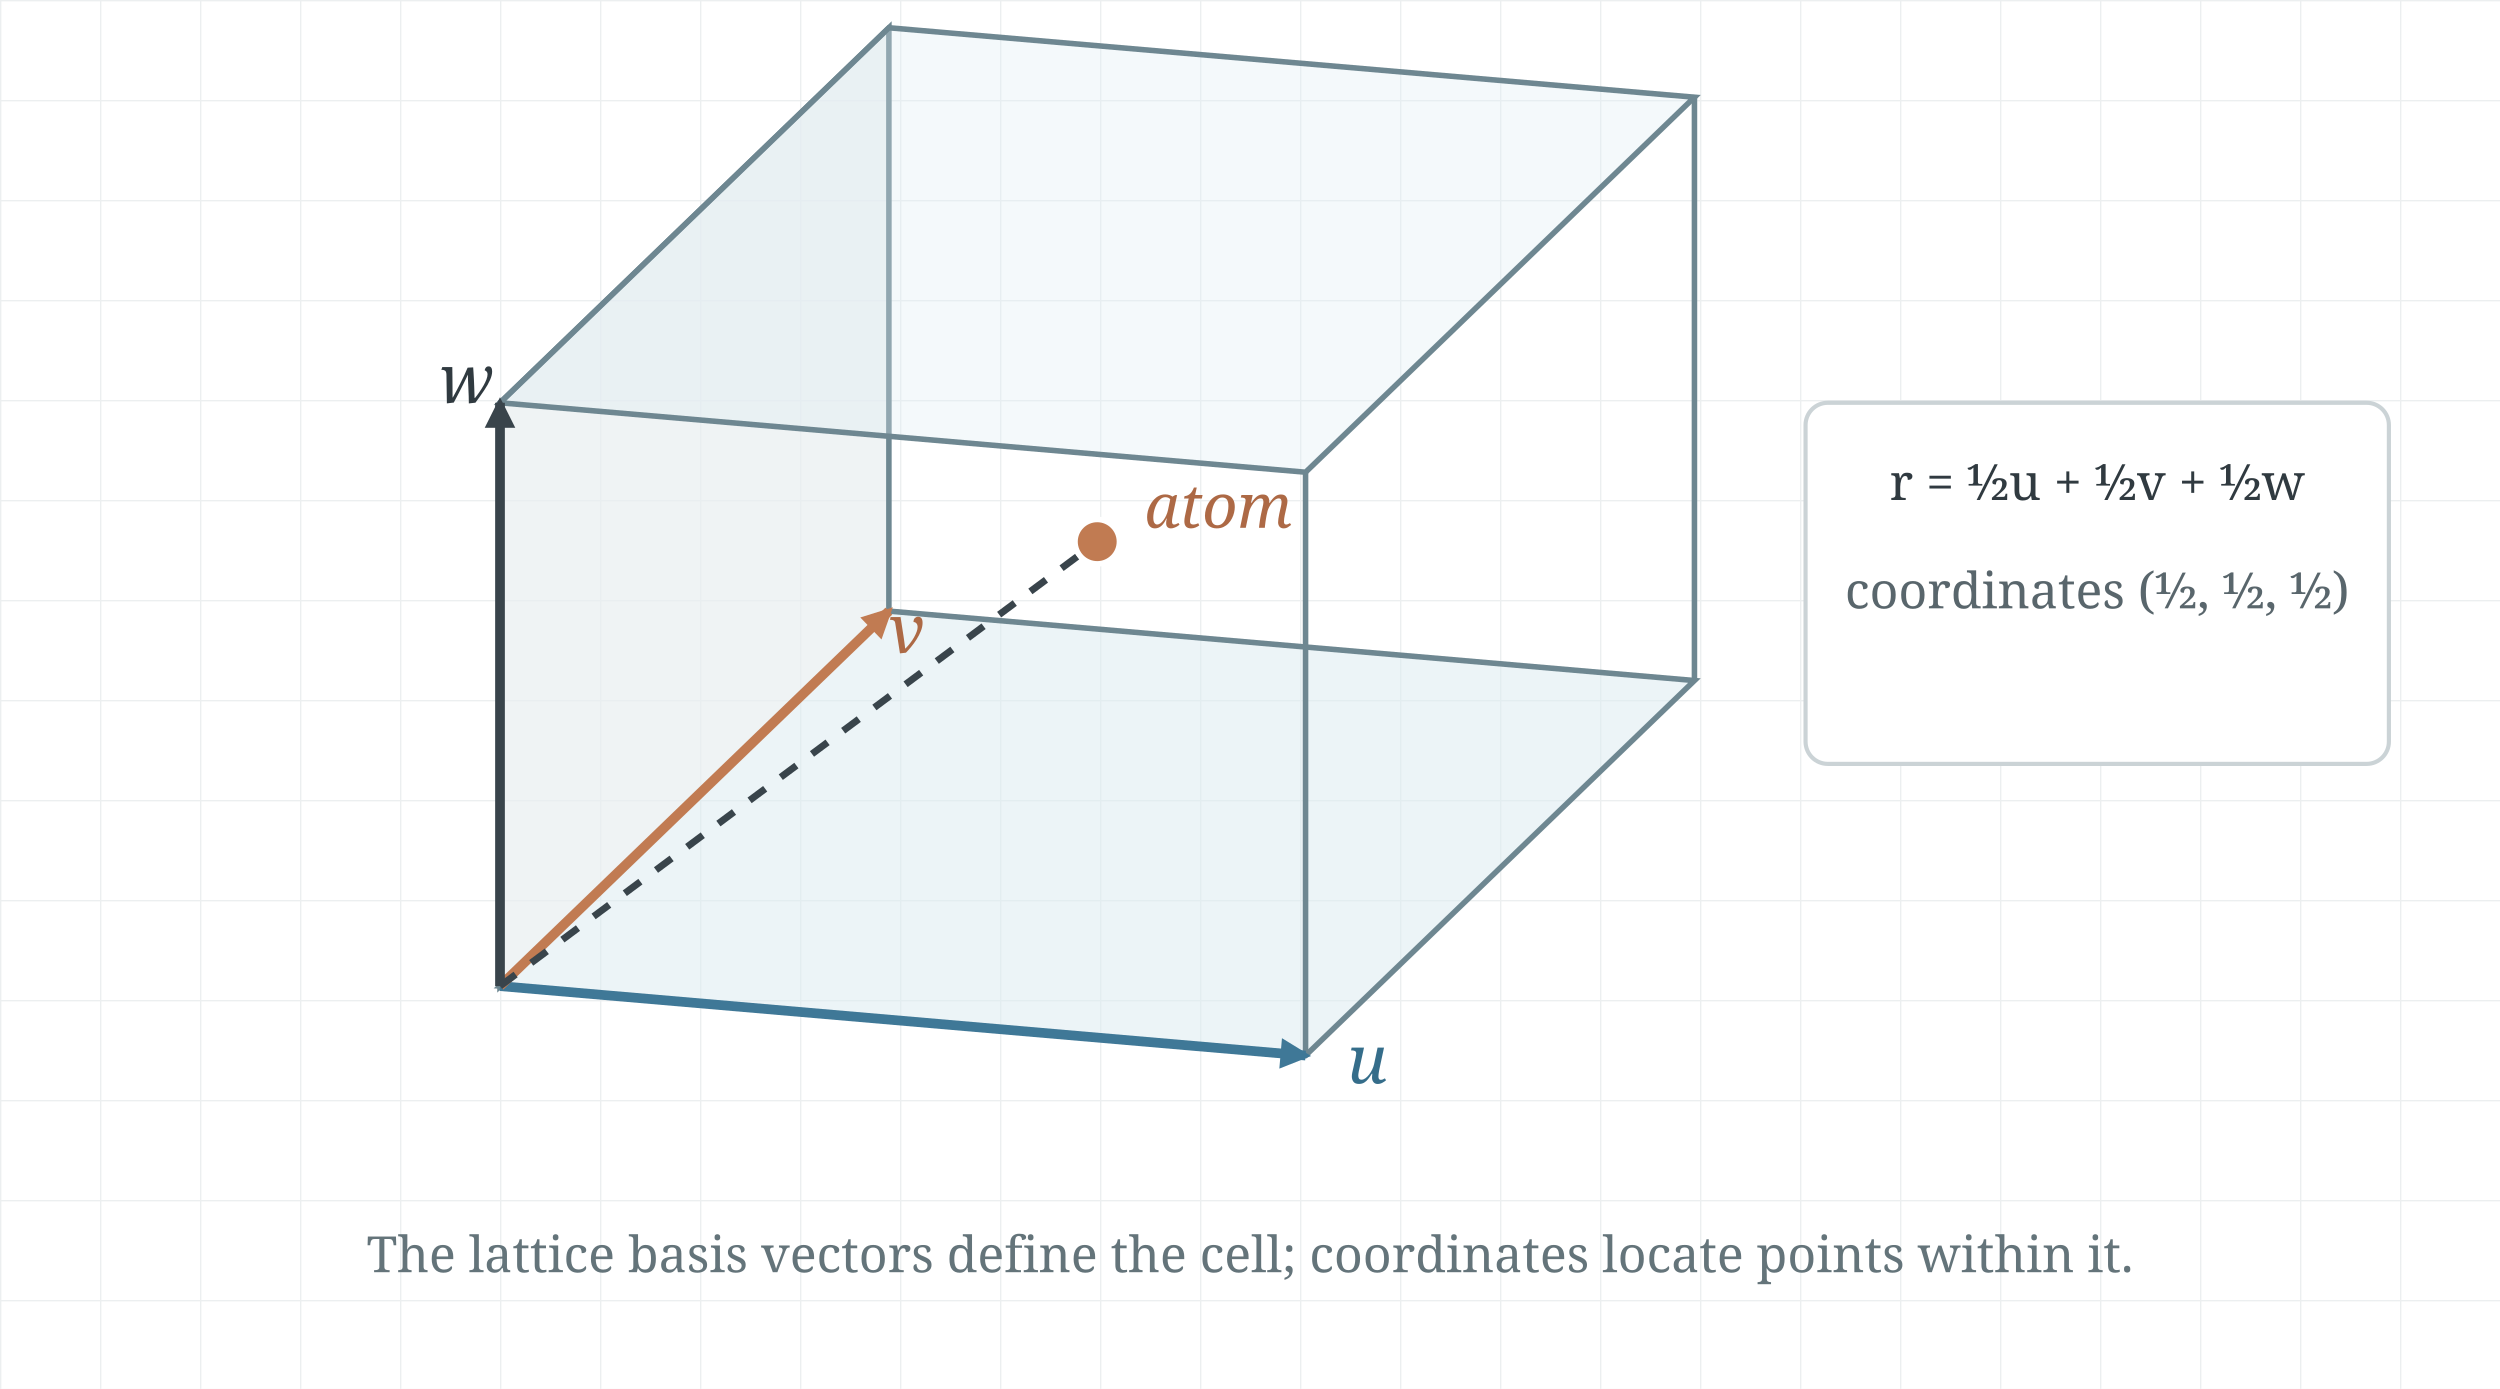
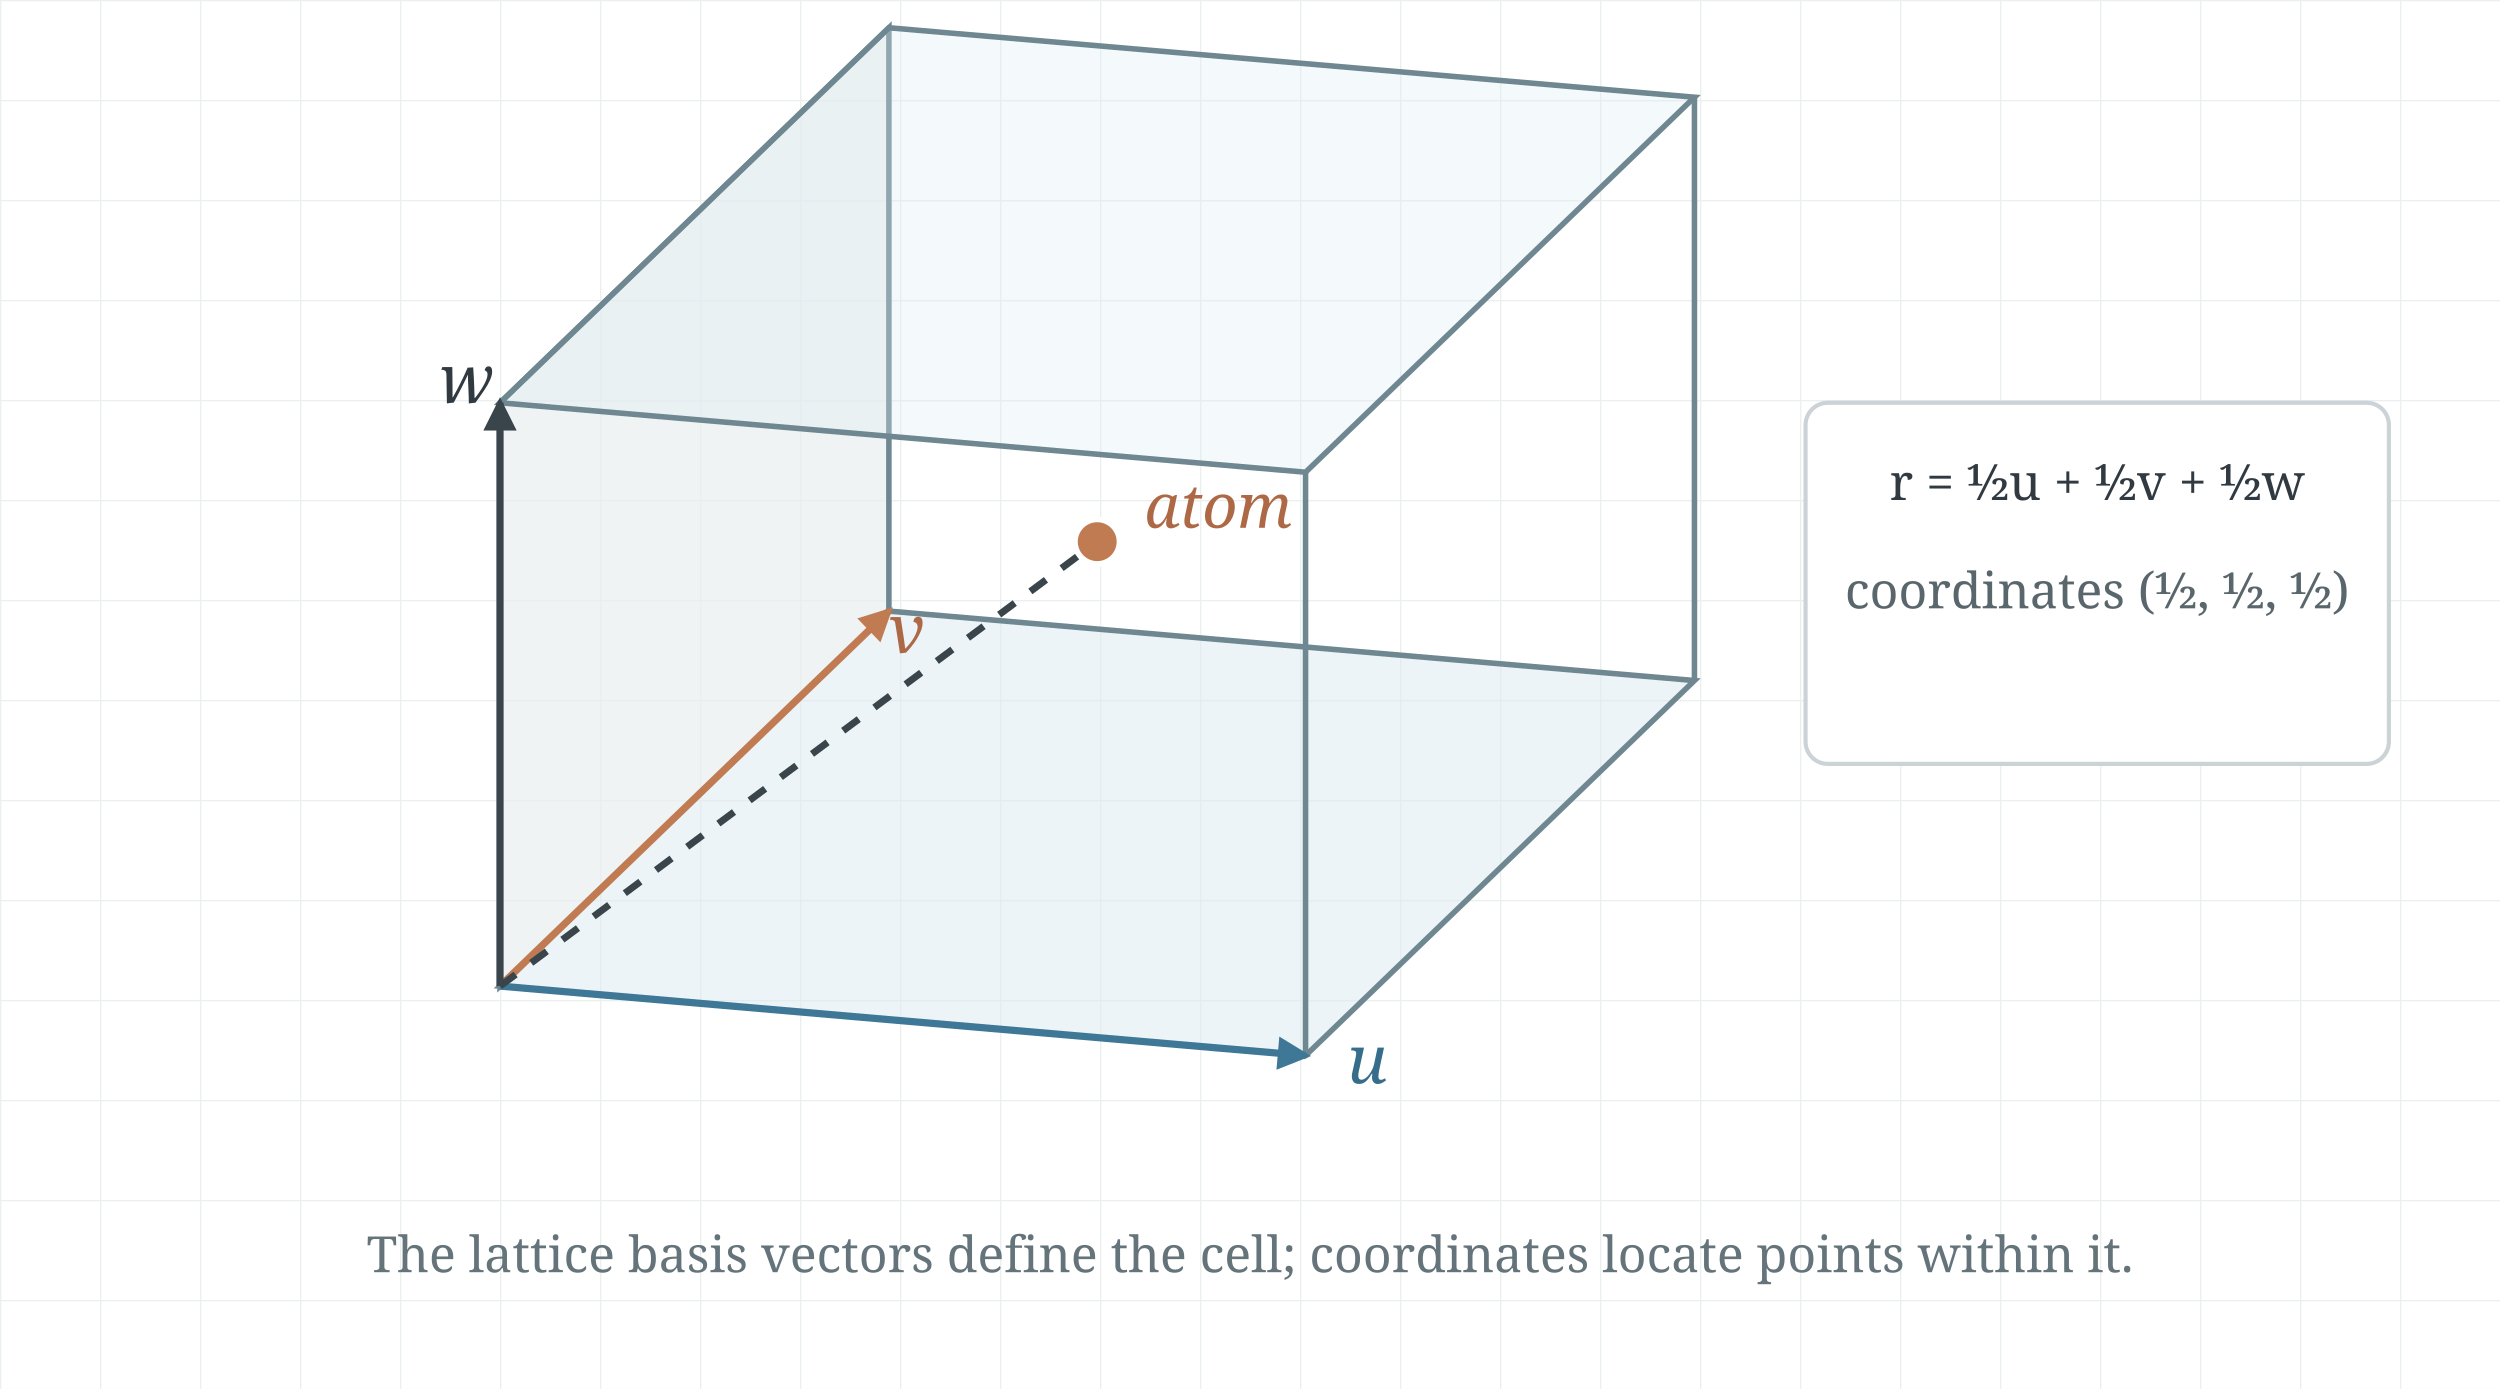
<svg xmlns="http://www.w3.org/2000/svg" viewBox="0 0 900 500" role="img" aria-labelledby="title desc">
  <defs>
    <pattern id="grid" width="36" height="36" patternUnits="userSpaceOnUse">
      <path d="M36 0H0V36" fill="none" stroke="#eceff0" stroke-width="1" />
    </pattern>
-     <marker id="blue-arrow" viewBox="0 0 11 11" markerWidth="11" markerHeight="11" markerUnits="userSpaceOnUse" refX="9" refY="5.5" orient="auto">
-       <path d="M0 0L11 5.5L0 11Z" fill="#3f7897" />
+     <marker id="blue-arrow" viewBox="0 0 12 12" markerWidth="12" markerHeight="12" markerUnits="userSpaceOnUse" refX="10" refY="6" orient="auto">
+       <path d="M0 0L12 6L0 12Z" fill="#3f7897" />
    </marker>
-     <marker id="rust-arrow" viewBox="0 0 11 11" markerWidth="11" markerHeight="11" markerUnits="userSpaceOnUse" refX="9" refY="5.5" orient="auto">
-       <path d="M0 0L11 5.5L0 11Z" fill="#c17b52" />
+     <marker id="rust-arrow" viewBox="0 0 12 12" markerWidth="12" markerHeight="12" markerUnits="userSpaceOnUse" refX="10" refY="6" orient="auto">
+       <path d="M0 0L12 6L0 12Z" fill="#c17b52" />
    </marker>
-     <marker id="dark-arrow" viewBox="0 0 11 11" markerWidth="11" markerHeight="11" markerUnits="userSpaceOnUse" refX="9" refY="5.5" orient="auto">
-       <path d="M0 0L11 5.5L0 11Z" fill="#39444b" />
+     <marker id="dark-arrow" viewBox="0 0 12 12" markerWidth="12" markerHeight="12" markerUnits="userSpaceOnUse" refX="10" refY="6" orient="auto">
+       <path d="M0 0L12 6L0 12Z" fill="#39444b" />
    </marker>
  </defs>
  <rect width="900" height="500" fill="#fff" />
  <rect width="900" height="500" fill="url(#grid)" />
  <path d="M180 355L470 380L610 245L320 220Z" fill="#dcebf0" fill-opacity=".55" stroke="#6e8791" stroke-width="2" />
  <path d="M180 355L180 145L320 10L320 220Z" fill="#e9eff0" fill-opacity=".7" stroke="#6e8791" stroke-width="2" />
  <path d="M180 145L470 170L610 35L320 10Z" fill="#dcebf0" fill-opacity=".32" stroke="#6e8791" stroke-width="2" />
  <path d="M470 380L470 170M610 245L610 35" fill="none" stroke="#6e8791" stroke-width="2" />
-   <line x1="180" y1="355" x2="470" y2="380" stroke="#3f7897" stroke-width="3.5" marker-end="url(#blue-arrow)" />
-   <line x1="180" y1="355" x2="320" y2="220" stroke="#c17b52" stroke-width="3.5" marker-end="url(#rust-arrow)" />
-   <line x1="180" y1="355" x2="180" y2="145" stroke="#39444b" stroke-width="3.5" marker-end="url(#dark-arrow)" />
+   <line x1="180" y1="355" x2="470" y2="380" stroke="#3f7897" stroke-width="2.6" marker-end="url(#blue-arrow)" />
+   <line x1="180" y1="355" x2="320" y2="220" stroke="#c17b52" stroke-width="2.6" marker-end="url(#rust-arrow)" />
+   <line x1="180" y1="355" x2="180" y2="145" stroke="#39444b" stroke-width="2.6" marker-end="url(#dark-arrow)" />
  <line x1="180" y1="355" x2="395" y2="195" stroke="#39444b" stroke-width="2.5" stroke-dasharray="7 7" />
  <circle cx="395" cy="195" r="8" fill="#c17b52" stroke="#fff" stroke-width="2" />
  <text x="485" y="390" font-family="Cambria, Georgia, serif" font-size="24" font-style="italic" fill="#356d8a">u</text>
  <text x="320" y="235" font-family="Cambria, Georgia, serif" font-size="24" font-style="italic" fill="#ad6945">v</text>
  <text x="158" y="145" font-family="Cambria, Georgia, serif" font-size="24" font-style="italic" fill="#303a40">w</text>
  <text x="412" y="190" font-family="Cambria, Georgia, serif" font-size="22" font-style="italic" fill="#ad6945">atom</text>
  <rect x="650" y="145" width="210" height="130" rx="8" fill="#fff" stroke="#cbd3d6" stroke-width="1.5" />
  <text x="755" y="180" text-anchor="middle" font-family="Cambria, Georgia, serif" font-size="18" fill="#303a40">r = ½u + ½v + ½w</text>
  <text x="755" y="219" text-anchor="middle" font-family="Cambria, Georgia, serif" font-size="18" fill="#59666c">coordinates (½, ½, ½)</text>
  <text x="450" y="458" text-anchor="middle" font-family="Cambria, Georgia, serif" font-size="18" fill="#64747a">The lattice basis vectors define the cell; coordinates locate points within it.</text>
</svg>
